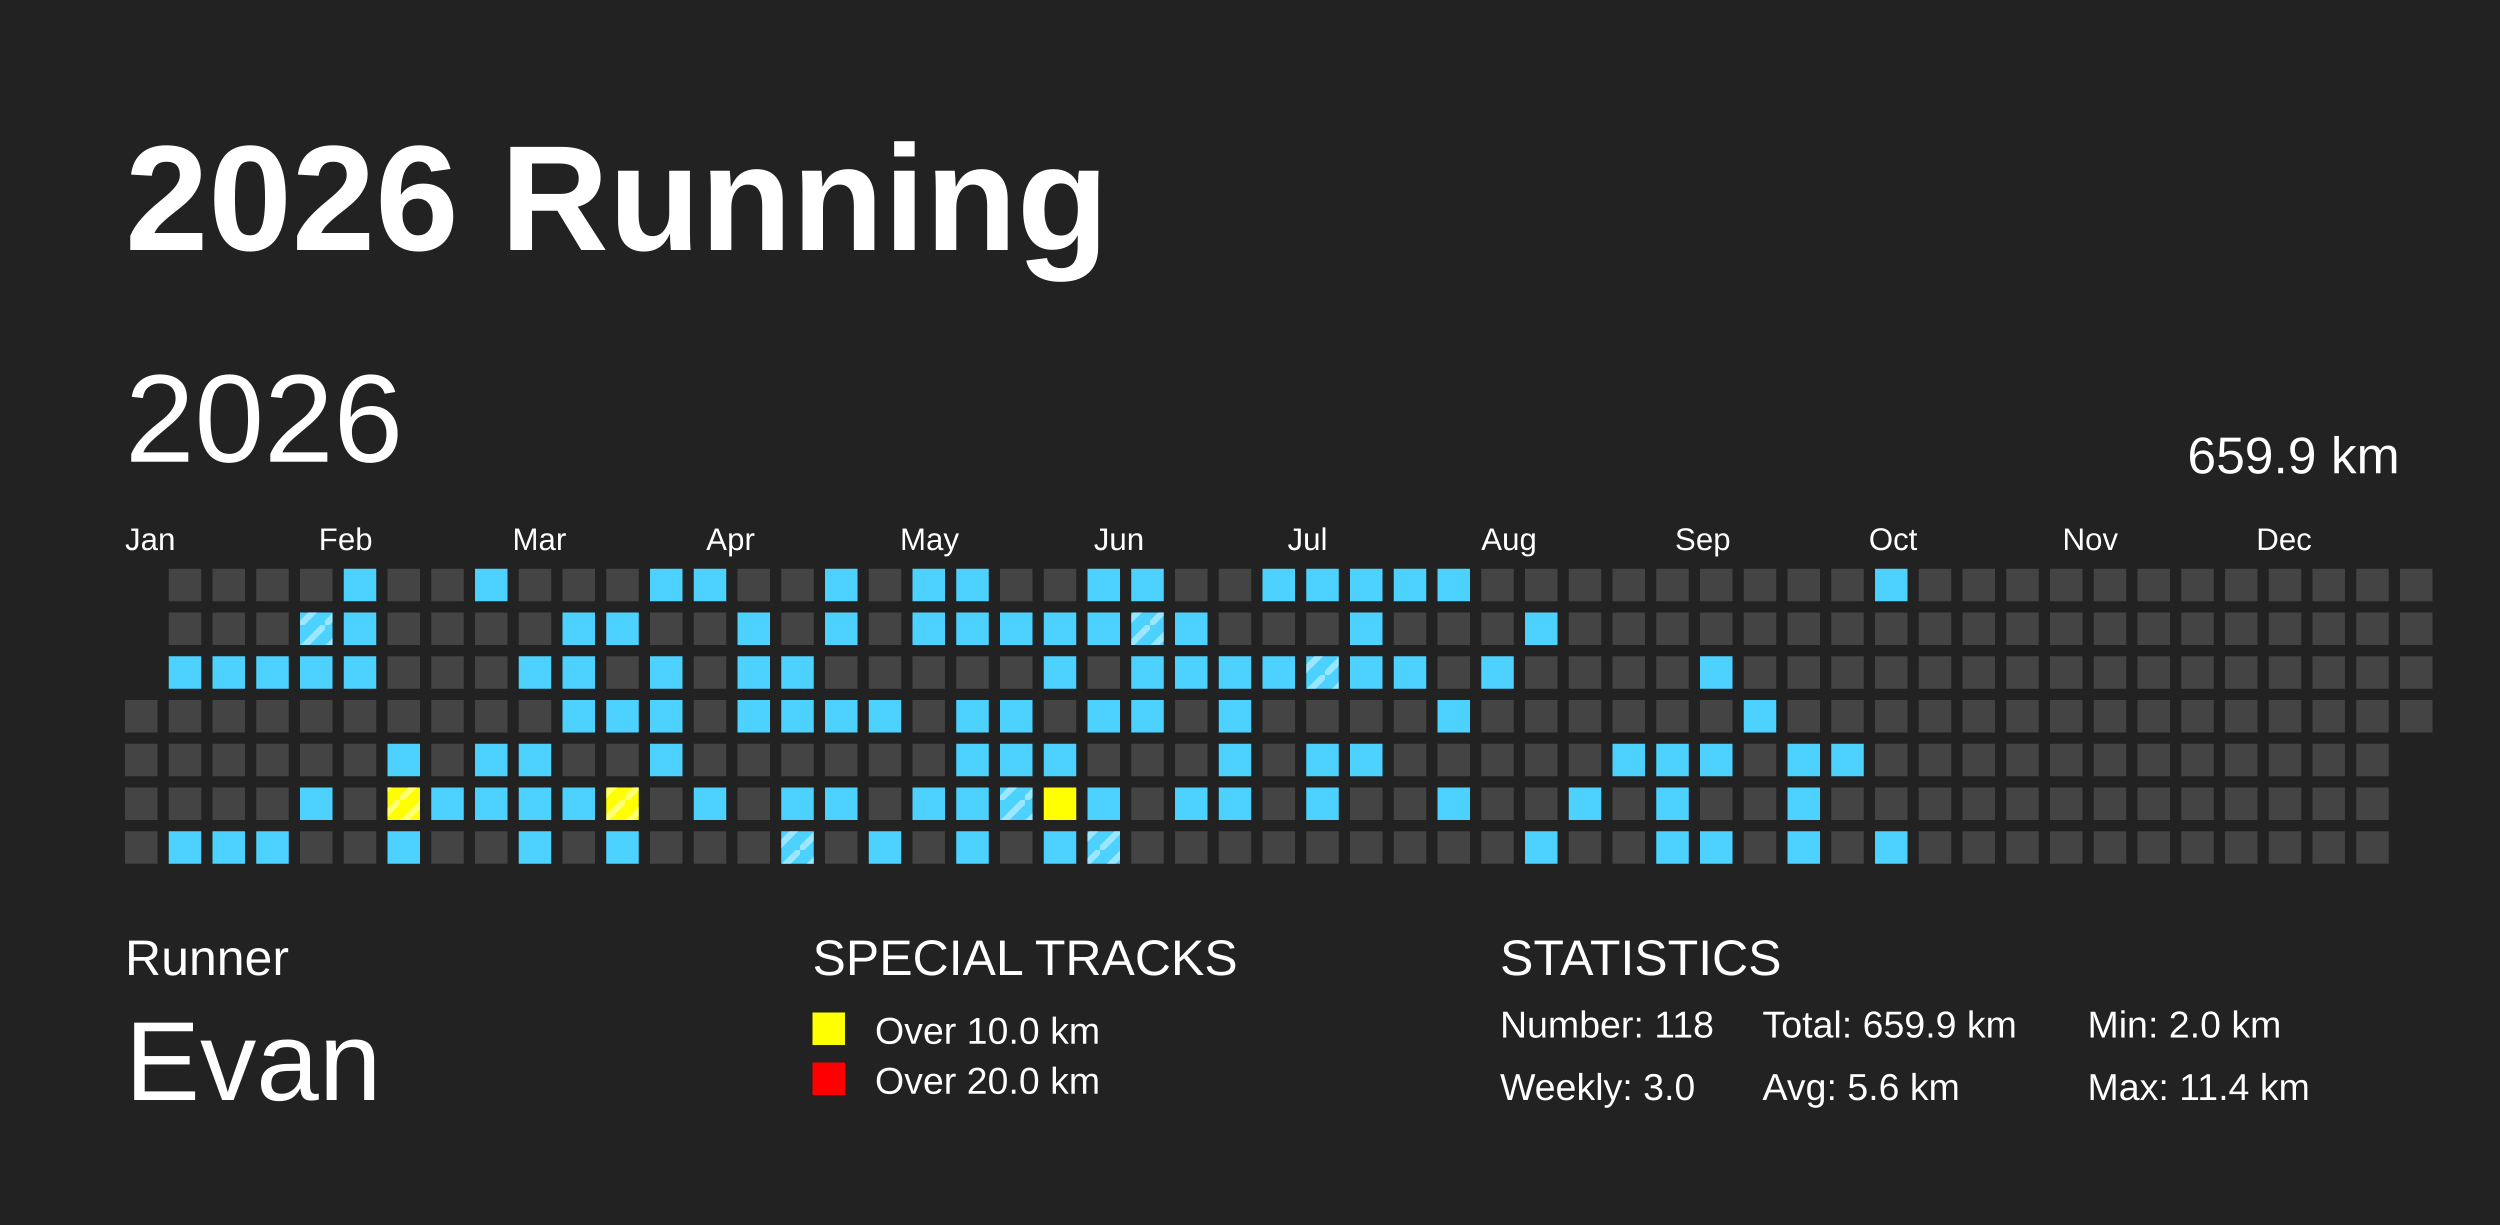
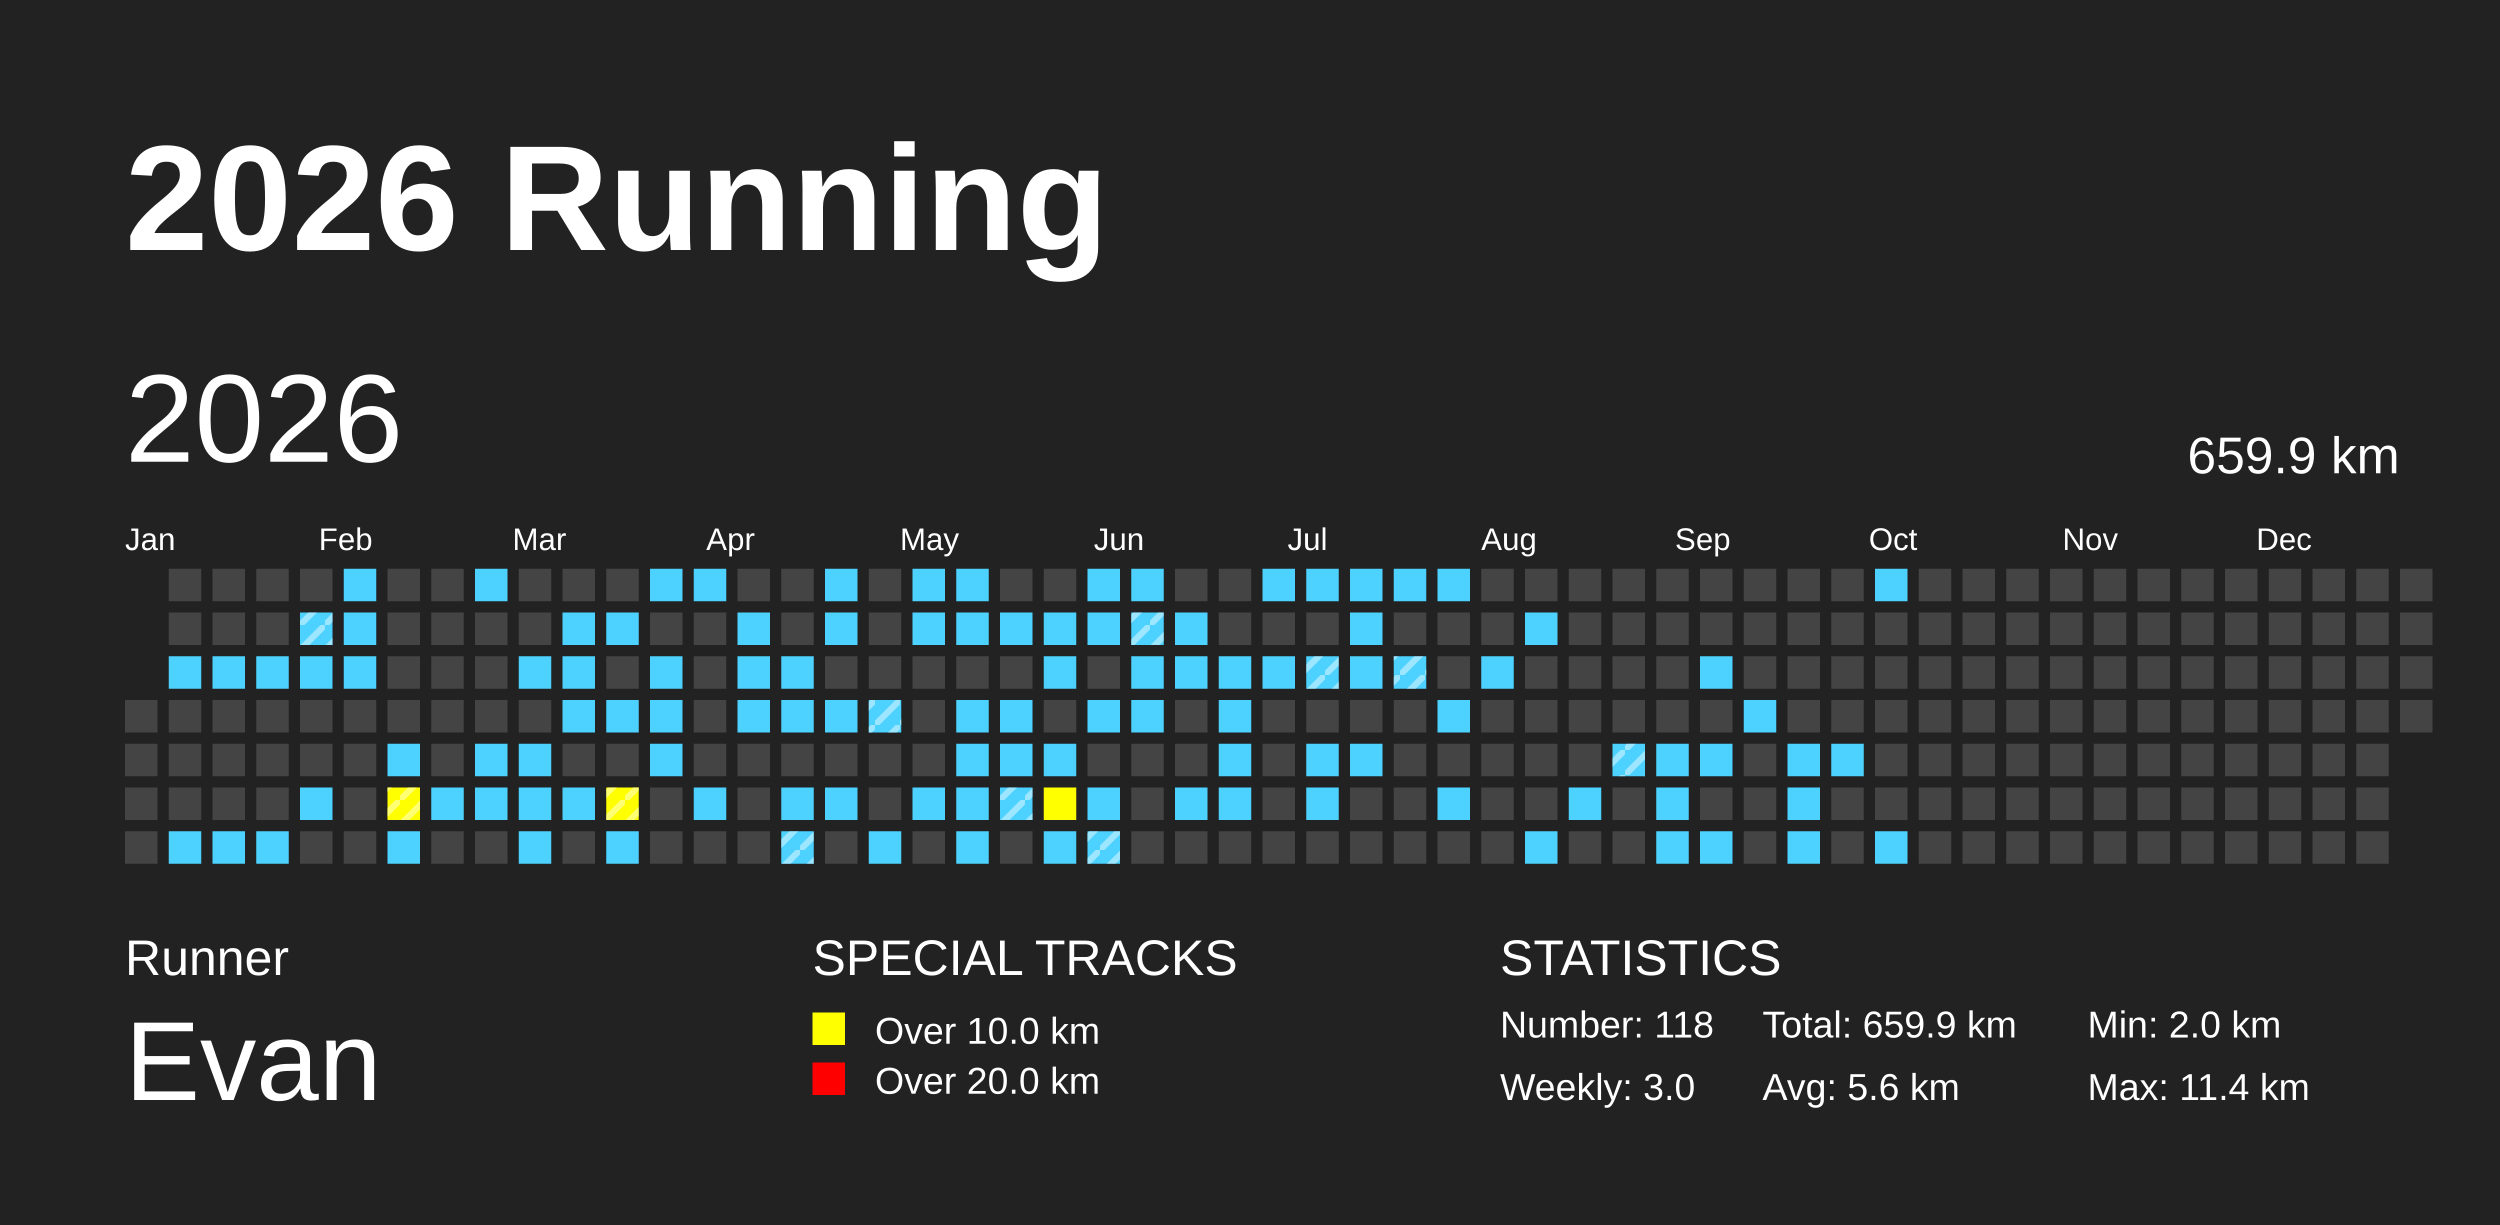
<svg xmlns="http://www.w3.org/2000/svg" baseProfile="full" height="98mm" version="1.1" viewBox="0,0,200,98" width="200mm">
  <defs>
    <pattern height="2" id="indoor-stripe" patternUnits="userSpaceOnUse" width="2">
      <line stroke="white" stroke-opacity="0.45" stroke-width="0.5" x1="0" x2="2" y1="2" y2="0" />
    </pattern>
  </defs>
  <rect fill="#222222" height="98" width="200" x="0" y="0" />
  <text fill="#FFFFFF" style="font-size:12px; font-family:Arial; font-weight:bold;" x="10" y="20">2026 Running</text>
  <text fill="#FFFFFF" style="font-size:4px; font-family:Arial" x="10" y="78">Runner</text>
  <text fill="#FFFFFF" style="font-size:9px; font-family:Arial" x="10" y="88">Evan</text>
  <text fill="#FFFFFF" style="font-size:4px; font-family:Arial" x="65" y="78">SPECIAL TRACKS</text>
  <rect fill="yellow" height="2.6" width="2.6" x="65" y="81" />
  <text fill="#FFFFFF" style="font-size:3px; font-family:Arial" x="70" y="83.5">Over 10.0 km</text>
  <rect fill="red" height="2.6" width="2.6" x="65" y="85" />
  <text fill="#FFFFFF" style="font-size:3px; font-family:Arial" x="70" y="87.5">Over 20.0 km</text>
  <text fill="#FFFFFF" style="font-size:4px; font-family:Arial" x="120" y="78">STATISTICS</text>
  <text fill="#FFFFFF" style="font-size:3px; font-family:Arial" x="120" y="83">Number: 118</text>
  <text fill="#FFFFFF" style="font-size:3px; font-family:Arial" x="120" y="88">Weekly: 3.0</text>
  <text fill="#FFFFFF" style="font-size:3px; font-family:Arial" x="141" y="83">Total: 659.9 km</text>
  <text fill="#FFFFFF" style="font-size:3px; font-family:Arial" x="141" y="88">Avg: 5.6 km</text>
  <text fill="#FFFFFF" style="font-size:3px; font-family:Arial" x="167" y="83">Min: 2.0 km</text>
  <text fill="#FFFFFF" style="font-size:3px; font-family:Arial" x="167" y="88">Max: 11.4 km</text>
  <text dominant-baseline="hanging" fill="#FFFFFF" style="font-size:10.0px; font-family:Arial;" x="10" y="30">2026</text>
  <text dominant-baseline="hanging" fill="#FFFFFF" style="font-size:4.125px; font-family:Arial;" x="175" y="35">659.9 km</text>
  <text fill="#FFFFFF" style="font-size:2.5px; font-family:Arial" x="10.0" y="44">Jan</text>
  <text fill="#FFFFFF" style="font-size:2.5px; font-family:Arial" x="25.5" y="44">Feb</text>
  <text fill="#FFFFFF" style="font-size:2.5px; font-family:Arial" x="41.0" y="44">Mar</text>
  <text fill="#FFFFFF" style="font-size:2.5px; font-family:Arial" x="56.5" y="44">Apr</text>
  <text fill="#FFFFFF" style="font-size:2.5px; font-family:Arial" x="72.0" y="44">May</text>
  <text fill="#FFFFFF" style="font-size:2.5px; font-family:Arial" x="87.5" y="44">Jun</text>
  <text fill="#FFFFFF" style="font-size:2.5px; font-family:Arial" x="103.0" y="44">Jul</text>
  <text fill="#FFFFFF" style="font-size:2.5px; font-family:Arial" x="118.5" y="44">Aug</text>
  <text fill="#FFFFFF" style="font-size:2.5px; font-family:Arial" x="134.0" y="44">Sep</text>
  <text fill="#FFFFFF" style="font-size:2.5px; font-family:Arial" x="149.5" y="44">Oct</text>
  <text fill="#FFFFFF" style="font-size:2.5px; font-family:Arial" x="165.0" y="44">Nov</text>
  <text fill="#FFFFFF" style="font-size:2.5px; font-family:Arial" x="180.5" y="44">Dec</text>
  <rect fill="#444444" height="2.6" width="2.6" x="10.0" y="56.0" />
  <rect fill="#444444" height="2.6" width="2.6" x="10.0" y="59.5" />
  <rect fill="#444444" height="2.6" width="2.6" x="10.0" y="63.0" />
  <rect fill="#444444" height="2.6" width="2.6" x="10.0" y="66.5" />
  <rect fill="#444444" height="2.6" width="2.6" x="13.5" y="45.5" />
  <rect fill="#444444" height="2.6" width="2.6" x="13.5" y="49.0" />
  <rect fill="#4DD2FF" height="2.6" width="2.6" x="13.5" y="52.5" />
  <rect fill="#444444" height="2.6" width="2.6" x="13.5" y="56.0" />
  <rect fill="#444444" height="2.6" width="2.6" x="13.5" y="59.5" />
  <rect fill="#444444" height="2.6" width="2.6" x="13.5" y="63.0" />
  <rect fill="#4DD2FF" height="2.6" width="2.6" x="13.5" y="66.5" />
  <rect fill="#444444" height="2.6" width="2.6" x="17.0" y="45.5" />
  <rect fill="#444444" height="2.6" width="2.6" x="17.0" y="49.0" />
  <rect fill="#4DD2FF" height="2.6" width="2.6" x="17.0" y="52.5" />
  <rect fill="#444444" height="2.6" width="2.6" x="17.0" y="56.0" />
  <rect fill="#444444" height="2.6" width="2.6" x="17.0" y="59.5" />
  <rect fill="#444444" height="2.6" width="2.6" x="17.0" y="63.0" />
  <rect fill="#4DD2FF" height="2.6" width="2.6" x="17.0" y="66.5" />
  <rect fill="#444444" height="2.6" width="2.6" x="20.5" y="45.5" />
  <rect fill="#444444" height="2.6" width="2.6" x="20.5" y="49.0" />
  <rect fill="#4DD2FF" height="2.6" width="2.6" x="20.5" y="52.5" />
  <rect fill="#444444" height="2.6" width="2.6" x="20.5" y="56.0" />
  <rect fill="#444444" height="2.6" width="2.6" x="20.5" y="59.5" />
  <rect fill="#444444" height="2.6" width="2.6" x="20.5" y="63.0" />
  <rect fill="#4DD2FF" height="2.6" width="2.6" x="20.5" y="66.5" />
  <rect fill="#444444" height="2.6" width="2.6" x="24.0" y="45.5" />
  <rect fill="#4DD2FF" height="2.6" width="2.6" x="24.0" y="49.0" />
  <rect fill="url(#indoor-stripe)" height="2.6" style="pointer-events: none;" width="2.6" x="24.0" y="49.0" />
  <rect fill="#4DD2FF" height="2.6" width="2.6" x="24.0" y="52.5" />
  <rect fill="#444444" height="2.6" width="2.6" x="24.0" y="56.0" />
  <rect fill="#444444" height="2.6" width="2.6" x="24.0" y="59.5" />
  <rect fill="#4DD2FF" height="2.6" width="2.6" x="24.0" y="63.0" />
  <rect fill="#444444" height="2.6" width="2.6" x="24.0" y="66.5" />
  <rect fill="#4DD2FF" height="2.6" width="2.6" x="27.5" y="45.5" />
  <rect fill="#4DD2FF" height="2.6" width="2.6" x="27.5" y="49.0" />
  <rect fill="#4DD2FF" height="2.6" width="2.6" x="27.5" y="52.5" />
  <rect fill="#444444" height="2.6" width="2.6" x="27.5" y="56.0" />
  <rect fill="#444444" height="2.6" width="2.6" x="27.5" y="59.5" />
  <rect fill="#444444" height="2.6" width="2.6" x="27.5" y="63.0" />
  <rect fill="#444444" height="2.6" width="2.6" x="27.5" y="66.5" />
  <rect fill="#444444" height="2.6" width="2.6" x="31.0" y="45.5" />
  <rect fill="#444444" height="2.6" width="2.6" x="31.0" y="49.0" />
  <rect fill="#444444" height="2.6" width="2.6" x="31.0" y="52.5" />
  <rect fill="#444444" height="2.6" width="2.6" x="31.0" y="56.0" />
  <rect fill="#4DD2FF" height="2.6" width="2.6" x="31.0" y="59.5" />
  <rect fill="yellow" height="2.6" width="2.6" x="31.0" y="63.0" />
  <rect fill="url(#indoor-stripe)" height="2.6" style="pointer-events: none;" width="2.6" x="31.0" y="63.0" />
  <rect fill="#4DD2FF" height="2.6" width="2.6" x="31.0" y="66.5" />
  <rect fill="#444444" height="2.6" width="2.6" x="34.5" y="45.5" />
  <rect fill="#444444" height="2.6" width="2.6" x="34.5" y="49.0" />
  <rect fill="#444444" height="2.6" width="2.6" x="34.5" y="52.5" />
  <rect fill="#444444" height="2.6" width="2.6" x="34.5" y="56.0" />
  <rect fill="#444444" height="2.6" width="2.6" x="34.5" y="59.5" />
  <rect fill="#4DD2FF" height="2.6" width="2.6" x="34.5" y="63.0" />
  <rect fill="#444444" height="2.6" width="2.6" x="34.5" y="66.5" />
  <rect fill="#4DD2FF" height="2.6" width="2.6" x="38.0" y="45.5" />
  <rect fill="#444444" height="2.6" width="2.6" x="38.0" y="49.0" />
  <rect fill="#444444" height="2.6" width="2.6" x="38.0" y="52.5" />
  <rect fill="#444444" height="2.6" width="2.6" x="38.0" y="56.0" />
  <rect fill="#4DD2FF" height="2.6" width="2.6" x="38.0" y="59.5" />
  <rect fill="#4DD2FF" height="2.6" width="2.6" x="38.0" y="63.0" />
  <rect fill="#444444" height="2.6" width="2.6" x="38.0" y="66.5" />
  <rect fill="#444444" height="2.6" width="2.6" x="41.5" y="45.5" />
  <rect fill="#444444" height="2.6" width="2.6" x="41.5" y="49.0" />
  <rect fill="#4DD2FF" height="2.6" width="2.6" x="41.5" y="52.5" />
  <rect fill="#444444" height="2.6" width="2.6" x="41.5" y="56.0" />
  <rect fill="#4DD2FF" height="2.6" width="2.6" x="41.5" y="59.5" />
  <rect fill="#4DD2FF" height="2.6" width="2.6" x="41.5" y="63.0" />
  <rect fill="#4DD2FF" height="2.6" width="2.6" x="41.5" y="66.5" />
  <rect fill="#444444" height="2.6" width="2.6" x="45.0" y="45.5" />
  <rect fill="#4DD2FF" height="2.6" width="2.6" x="45.0" y="49.0" />
  <rect fill="#4DD2FF" height="2.6" width="2.6" x="45.0" y="52.5" />
  <rect fill="#4DD2FF" height="2.6" width="2.6" x="45.0" y="56.0" />
  <rect fill="#444444" height="2.6" width="2.6" x="45.0" y="59.5" />
  <rect fill="#4DD2FF" height="2.6" width="2.6" x="45.0" y="63.0" />
  <rect fill="#444444" height="2.6" width="2.6" x="45.0" y="66.5" />
  <rect fill="#444444" height="2.6" width="2.6" x="48.5" y="45.5" />
  <rect fill="#4DD2FF" height="2.6" width="2.6" x="48.5" y="49.0" />
  <rect fill="#444444" height="2.6" width="2.6" x="48.5" y="52.5" />
  <rect fill="#4DD2FF" height="2.6" width="2.6" x="48.5" y="56.0" />
  <rect fill="#444444" height="2.6" width="2.6" x="48.5" y="59.5" />
  <rect fill="yellow" height="2.6" width="2.6" x="48.5" y="63.0" />
  <rect fill="url(#indoor-stripe)" height="2.6" style="pointer-events: none;" width="2.6" x="48.5" y="63.0" />
  <rect fill="#4DD2FF" height="2.6" width="2.6" x="48.5" y="66.5" />
  <rect fill="#4DD2FF" height="2.6" width="2.6" x="52.0" y="45.5" />
  <rect fill="#444444" height="2.6" width="2.6" x="52.0" y="49.0" />
  <rect fill="#4DD2FF" height="2.6" width="2.6" x="52.0" y="52.5" />
  <rect fill="#4DD2FF" height="2.6" width="2.6" x="52.0" y="56.0" />
  <rect fill="#4DD2FF" height="2.6" width="2.6" x="52.0" y="59.5" />
  <rect fill="#444444" height="2.6" width="2.6" x="52.0" y="63.0" />
  <rect fill="#444444" height="2.6" width="2.6" x="52.0" y="66.5" />
  <rect fill="#4DD2FF" height="2.6" width="2.6" x="55.5" y="45.5" />
  <rect fill="#444444" height="2.6" width="2.6" x="55.5" y="49.0" />
  <rect fill="#444444" height="2.6" width="2.6" x="55.5" y="52.5" />
  <rect fill="#444444" height="2.6" width="2.6" x="55.5" y="56.0" />
  <rect fill="#444444" height="2.6" width="2.6" x="55.5" y="59.5" />
  <rect fill="#4DD2FF" height="2.6" width="2.6" x="55.5" y="63.0" />
  <rect fill="#444444" height="2.6" width="2.6" x="55.5" y="66.5" />
  <rect fill="#444444" height="2.6" width="2.6" x="59.0" y="45.5" />
  <rect fill="#4DD2FF" height="2.6" width="2.6" x="59.0" y="49.0" />
  <rect fill="#4DD2FF" height="2.6" width="2.6" x="59.0" y="52.5" />
  <rect fill="#4DD2FF" height="2.6" width="2.6" x="59.0" y="56.0" />
  <rect fill="#444444" height="2.6" width="2.6" x="59.0" y="59.5" />
  <rect fill="#444444" height="2.6" width="2.6" x="59.0" y="63.0" />
  <rect fill="#444444" height="2.6" width="2.6" x="59.0" y="66.5" />
  <rect fill="#444444" height="2.6" width="2.6" x="62.5" y="45.5" />
  <rect fill="#444444" height="2.6" width="2.6" x="62.5" y="49.0" />
  <rect fill="#4DD2FF" height="2.6" width="2.6" x="62.5" y="52.5" />
  <rect fill="#4DD2FF" height="2.6" width="2.6" x="62.5" y="56.0" />
  <rect fill="#444444" height="2.6" width="2.6" x="62.5" y="59.5" />
  <rect fill="#4DD2FF" height="2.6" width="2.6" x="62.5" y="63.0" />
  <rect fill="#4DD2FF" height="2.6" width="2.6" x="62.5" y="66.5" />
  <rect fill="url(#indoor-stripe)" height="2.6" style="pointer-events: none;" width="2.6" x="62.5" y="66.5" />
  <rect fill="#4DD2FF" height="2.6" width="2.6" x="66.0" y="45.5" />
  <rect fill="#4DD2FF" height="2.6" width="2.6" x="66.0" y="49.0" />
  <rect fill="#444444" height="2.6" width="2.6" x="66.0" y="52.5" />
  <rect fill="#4DD2FF" height="2.6" width="2.6" x="66.0" y="56.0" />
  <rect fill="#444444" height="2.6" width="2.6" x="66.0" y="59.5" />
  <rect fill="#4DD2FF" height="2.6" width="2.6" x="66.0" y="63.0" />
  <rect fill="#444444" height="2.6" width="2.6" x="66.0" y="66.5" />
  <rect fill="#444444" height="2.6" width="2.6" x="69.5" y="45.5" />
  <rect fill="#444444" height="2.6" width="2.6" x="69.5" y="49.0" />
  <rect fill="#444444" height="2.6" width="2.6" x="69.5" y="52.5" />
  <rect fill="#4DD2FF" height="2.6" width="2.6" x="69.5" y="56.0" />
+   <rect fill="url(#indoor-stripe)" height="2.6" style="pointer-events: none;" width="2.6" x="69.5" y="56.0" />
  <rect fill="#444444" height="2.6" width="2.6" x="69.5" y="59.5" />
  <rect fill="#444444" height="2.6" width="2.6" x="69.5" y="63.0" />
  <rect fill="#4DD2FF" height="2.6" width="2.6" x="69.5" y="66.5" />
  <rect fill="#4DD2FF" height="2.6" width="2.6" x="73.0" y="45.5" />
  <rect fill="#4DD2FF" height="2.6" width="2.6" x="73.0" y="49.0" />
  <rect fill="#444444" height="2.6" width="2.6" x="73.0" y="52.5" />
  <rect fill="#444444" height="2.6" width="2.6" x="73.0" y="56.0" />
  <rect fill="#444444" height="2.6" width="2.6" x="73.0" y="59.5" />
  <rect fill="#4DD2FF" height="2.6" width="2.6" x="73.0" y="63.0" />
  <rect fill="#444444" height="2.6" width="2.6" x="73.0" y="66.5" />
  <rect fill="#4DD2FF" height="2.6" width="2.6" x="76.5" y="45.5" />
  <rect fill="#4DD2FF" height="2.6" width="2.6" x="76.5" y="49.0" />
  <rect fill="#444444" height="2.6" width="2.6" x="76.5" y="52.5" />
  <rect fill="#4DD2FF" height="2.6" width="2.6" x="76.5" y="56.0" />
  <rect fill="#4DD2FF" height="2.6" width="2.6" x="76.5" y="59.5" />
  <rect fill="#4DD2FF" height="2.6" width="2.6" x="76.5" y="63.0" />
  <rect fill="#4DD2FF" height="2.6" width="2.6" x="76.5" y="66.5" />
  <rect fill="#444444" height="2.6" width="2.6" x="80.0" y="45.5" />
  <rect fill="#4DD2FF" height="2.6" width="2.6" x="80.0" y="49.0" />
  <rect fill="#444444" height="2.6" width="2.6" x="80.0" y="52.5" />
  <rect fill="#4DD2FF" height="2.6" width="2.6" x="80.0" y="56.0" />
  <rect fill="#4DD2FF" height="2.6" width="2.6" x="80.0" y="59.5" />
  <rect fill="#4DD2FF" height="2.6" width="2.6" x="80.0" y="63.0" />
  <rect fill="url(#indoor-stripe)" height="2.6" style="pointer-events: none;" width="2.6" x="80.0" y="63.0" />
  <rect fill="#444444" height="2.6" width="2.6" x="80.0" y="66.5" />
  <rect fill="#444444" height="2.6" width="2.6" x="83.5" y="45.5" />
  <rect fill="#4DD2FF" height="2.6" width="2.6" x="83.5" y="49.0" />
  <rect fill="#4DD2FF" height="2.6" width="2.6" x="83.5" y="52.5" />
  <rect fill="#444444" height="2.6" width="2.6" x="83.5" y="56.0" />
  <rect fill="#4DD2FF" height="2.6" width="2.6" x="83.5" y="59.5" />
  <rect fill="yellow" height="2.6" width="2.6" x="83.5" y="63.0" />
  <rect fill="#4DD2FF" height="2.6" width="2.6" x="83.5" y="66.5" />
  <rect fill="#4DD2FF" height="2.6" width="2.6" x="87.0" y="45.5" />
  <rect fill="#4DD2FF" height="2.6" width="2.6" x="87.0" y="49.0" />
  <rect fill="#444444" height="2.6" width="2.6" x="87.0" y="52.5" />
  <rect fill="#4DD2FF" height="2.6" width="2.6" x="87.0" y="56.0" />
  <rect fill="#444444" height="2.6" width="2.6" x="87.0" y="59.5" />
  <rect fill="#4DD2FF" height="2.6" width="2.6" x="87.0" y="63.0" />
  <rect fill="#4DD2FF" height="2.6" width="2.6" x="87.0" y="66.5" />
  <rect fill="url(#indoor-stripe)" height="2.6" style="pointer-events: none;" width="2.6" x="87.0" y="66.5" />
  <rect fill="#4DD2FF" height="2.6" width="2.6" x="90.5" y="45.5" />
  <rect fill="#4DD2FF" height="2.6" width="2.6" x="90.5" y="49.0" />
  <rect fill="url(#indoor-stripe)" height="2.6" style="pointer-events: none;" width="2.6" x="90.5" y="49.0" />
  <rect fill="#4DD2FF" height="2.6" width="2.6" x="90.5" y="52.5" />
  <rect fill="#4DD2FF" height="2.6" width="2.6" x="90.5" y="56.0" />
  <rect fill="#444444" height="2.6" width="2.6" x="90.5" y="59.5" />
  <rect fill="#444444" height="2.6" width="2.6" x="90.5" y="63.0" />
  <rect fill="#444444" height="2.6" width="2.6" x="90.5" y="66.5" />
  <rect fill="#444444" height="2.6" width="2.6" x="94.0" y="45.5" />
  <rect fill="#4DD2FF" height="2.6" width="2.6" x="94.0" y="49.0" />
  <rect fill="#4DD2FF" height="2.6" width="2.6" x="94.0" y="52.5" />
  <rect fill="#444444" height="2.6" width="2.6" x="94.0" y="56.0" />
  <rect fill="#444444" height="2.6" width="2.6" x="94.0" y="59.5" />
  <rect fill="#4DD2FF" height="2.6" width="2.6" x="94.0" y="63.0" />
  <rect fill="#444444" height="2.6" width="2.6" x="94.0" y="66.5" />
  <rect fill="#444444" height="2.6" width="2.6" x="97.5" y="45.5" />
  <rect fill="#444444" height="2.6" width="2.6" x="97.5" y="49.0" />
  <rect fill="#4DD2FF" height="2.6" width="2.6" x="97.5" y="52.5" />
  <rect fill="#4DD2FF" height="2.6" width="2.6" x="97.5" y="56.0" />
  <rect fill="#4DD2FF" height="2.6" width="2.6" x="97.5" y="59.5" />
  <rect fill="#4DD2FF" height="2.6" width="2.6" x="97.5" y="63.0" />
  <rect fill="#444444" height="2.6" width="2.6" x="97.5" y="66.5" />
  <rect fill="#4DD2FF" height="2.6" width="2.6" x="101.0" y="45.5" />
  <rect fill="#444444" height="2.6" width="2.6" x="101.0" y="49.0" />
  <rect fill="#4DD2FF" height="2.6" width="2.6" x="101.0" y="52.5" />
  <rect fill="#444444" height="2.6" width="2.6" x="101.0" y="56.0" />
  <rect fill="#444444" height="2.6" width="2.6" x="101.0" y="59.5" />
  <rect fill="#444444" height="2.6" width="2.6" x="101.0" y="63.0" />
  <rect fill="#444444" height="2.6" width="2.6" x="101.0" y="66.5" />
  <rect fill="#4DD2FF" height="2.6" width="2.6" x="104.5" y="45.5" />
  <rect fill="#444444" height="2.6" width="2.6" x="104.5" y="49.0" />
  <rect fill="#4DD2FF" height="2.6" width="2.6" x="104.5" y="52.5" />
  <rect fill="url(#indoor-stripe)" height="2.6" style="pointer-events: none;" width="2.6" x="104.5" y="52.5" />
  <rect fill="#444444" height="2.6" width="2.6" x="104.5" y="56.0" />
  <rect fill="#4DD2FF" height="2.6" width="2.6" x="104.5" y="59.5" />
  <rect fill="#4DD2FF" height="2.6" width="2.6" x="104.5" y="63.0" />
  <rect fill="#444444" height="2.6" width="2.6" x="104.5" y="66.5" />
  <rect fill="#4DD2FF" height="2.6" width="2.6" x="108.0" y="45.5" />
  <rect fill="#4DD2FF" height="2.6" width="2.6" x="108.0" y="49.0" />
  <rect fill="#4DD2FF" height="2.6" width="2.6" x="108.0" y="52.5" />
  <rect fill="#444444" height="2.6" width="2.6" x="108.0" y="56.0" />
  <rect fill="#4DD2FF" height="2.6" width="2.6" x="108.0" y="59.5" />
  <rect fill="#444444" height="2.6" width="2.6" x="108.0" y="63.0" />
  <rect fill="#444444" height="2.6" width="2.6" x="108.0" y="66.5" />
  <rect fill="#4DD2FF" height="2.6" width="2.6" x="111.5" y="45.5" />
  <rect fill="#444444" height="2.6" width="2.6" x="111.5" y="49.0" />
  <rect fill="#4DD2FF" height="2.6" width="2.6" x="111.5" y="52.5" />
+   <rect fill="url(#indoor-stripe)" height="2.6" style="pointer-events: none;" width="2.6" x="111.5" y="52.5" />
  <rect fill="#444444" height="2.6" width="2.6" x="111.5" y="56.0" />
  <rect fill="#444444" height="2.6" width="2.6" x="111.5" y="59.5" />
  <rect fill="#444444" height="2.6" width="2.6" x="111.5" y="63.0" />
  <rect fill="#444444" height="2.6" width="2.6" x="111.5" y="66.5" />
  <rect fill="#4DD2FF" height="2.6" width="2.6" x="115.0" y="45.5" />
  <rect fill="#444444" height="2.6" width="2.6" x="115.0" y="49.0" />
  <rect fill="#444444" height="2.6" width="2.6" x="115.0" y="52.5" />
  <rect fill="#4DD2FF" height="2.6" width="2.6" x="115.0" y="56.0" />
  <rect fill="#444444" height="2.6" width="2.6" x="115.0" y="59.5" />
  <rect fill="#4DD2FF" height="2.6" width="2.6" x="115.0" y="63.0" />
  <rect fill="#444444" height="2.6" width="2.6" x="115.0" y="66.5" />
  <rect fill="#444444" height="2.6" width="2.6" x="118.5" y="45.5" />
  <rect fill="#444444" height="2.6" width="2.6" x="118.5" y="49.0" />
  <rect fill="#4DD2FF" height="2.6" width="2.6" x="118.5" y="52.5" />
  <rect fill="#444444" height="2.6" width="2.6" x="118.5" y="56.0" />
  <rect fill="#444444" height="2.6" width="2.6" x="118.5" y="59.5" />
  <rect fill="#444444" height="2.6" width="2.6" x="118.5" y="63.0" />
  <rect fill="#444444" height="2.6" width="2.6" x="118.5" y="66.5" />
  <rect fill="#444444" height="2.6" width="2.6" x="122.0" y="45.5" />
  <rect fill="#4DD2FF" height="2.6" width="2.6" x="122.0" y="49.0" />
  <rect fill="#444444" height="2.6" width="2.6" x="122.0" y="52.5" />
  <rect fill="#444444" height="2.6" width="2.6" x="122.0" y="56.0" />
  <rect fill="#444444" height="2.6" width="2.6" x="122.0" y="59.5" />
  <rect fill="#444444" height="2.6" width="2.6" x="122.0" y="63.0" />
  <rect fill="#4DD2FF" height="2.6" width="2.6" x="122.0" y="66.5" />
  <rect fill="#444444" height="2.6" width="2.6" x="125.5" y="45.5" />
  <rect fill="#444444" height="2.6" width="2.6" x="125.5" y="49.0" />
  <rect fill="#444444" height="2.6" width="2.6" x="125.5" y="52.5" />
  <rect fill="#444444" height="2.6" width="2.6" x="125.5" y="56.0" />
  <rect fill="#444444" height="2.6" width="2.6" x="125.5" y="59.5" />
  <rect fill="#4DD2FF" height="2.6" width="2.6" x="125.5" y="63.0" />
  <rect fill="#444444" height="2.6" width="2.6" x="125.5" y="66.5" />
  <rect fill="#444444" height="2.6" width="2.6" x="129.0" y="45.5" />
  <rect fill="#444444" height="2.6" width="2.6" x="129.0" y="49.0" />
  <rect fill="#444444" height="2.6" width="2.6" x="129.0" y="52.5" />
  <rect fill="#444444" height="2.6" width="2.6" x="129.0" y="56.0" />
  <rect fill="#4DD2FF" height="2.6" width="2.6" x="129.0" y="59.5" />
+   <rect fill="url(#indoor-stripe)" height="2.6" style="pointer-events: none;" width="2.6" x="129.0" y="59.5" />
  <rect fill="#444444" height="2.6" width="2.6" x="129.0" y="63.0" />
  <rect fill="#444444" height="2.6" width="2.6" x="129.0" y="66.5" />
  <rect fill="#444444" height="2.6" width="2.6" x="132.5" y="45.5" />
  <rect fill="#444444" height="2.6" width="2.6" x="132.5" y="49.0" />
  <rect fill="#444444" height="2.6" width="2.6" x="132.5" y="52.5" />
  <rect fill="#444444" height="2.6" width="2.6" x="132.5" y="56.0" />
  <rect fill="#4DD2FF" height="2.6" width="2.6" x="132.5" y="59.5" />
  <rect fill="#4DD2FF" height="2.6" width="2.6" x="132.5" y="63.0" />
  <rect fill="#4DD2FF" height="2.6" width="2.6" x="132.5" y="66.5" />
  <rect fill="#444444" height="2.6" width="2.6" x="136.0" y="45.5" />
  <rect fill="#444444" height="2.6" width="2.6" x="136.0" y="49.0" />
  <rect fill="#4DD2FF" height="2.6" width="2.6" x="136.0" y="52.5" />
  <rect fill="#444444" height="2.6" width="2.6" x="136.0" y="56.0" />
  <rect fill="#4DD2FF" height="2.6" width="2.6" x="136.0" y="59.5" />
  <rect fill="#444444" height="2.6" width="2.6" x="136.0" y="63.0" />
  <rect fill="#4DD2FF" height="2.6" width="2.6" x="136.0" y="66.5" />
  <rect fill="#444444" height="2.6" width="2.6" x="139.5" y="45.5" />
  <rect fill="#444444" height="2.6" width="2.6" x="139.5" y="49.0" />
  <rect fill="#444444" height="2.6" width="2.6" x="139.5" y="52.5" />
  <rect fill="#4DD2FF" height="2.6" width="2.6" x="139.5" y="56.0" />
  <rect fill="#444444" height="2.6" width="2.6" x="139.5" y="59.5" />
  <rect fill="#444444" height="2.6" width="2.6" x="139.5" y="63.0" />
  <rect fill="#444444" height="2.6" width="2.6" x="139.5" y="66.5" />
  <rect fill="#444444" height="2.6" width="2.6" x="143.0" y="45.5" />
  <rect fill="#444444" height="2.6" width="2.6" x="143.0" y="49.0" />
  <rect fill="#444444" height="2.6" width="2.6" x="143.0" y="52.5" />
  <rect fill="#444444" height="2.6" width="2.6" x="143.0" y="56.0" />
  <rect fill="#4DD2FF" height="2.6" width="2.6" x="143.0" y="59.5" />
  <rect fill="#4DD2FF" height="2.6" width="2.6" x="143.0" y="63.0" />
  <rect fill="#4DD2FF" height="2.6" width="2.6" x="143.0" y="66.5" />
  <rect fill="#444444" height="2.6" width="2.6" x="146.5" y="45.5" />
  <rect fill="#444444" height="2.6" width="2.6" x="146.5" y="49.0" />
  <rect fill="#444444" height="2.6" width="2.6" x="146.5" y="52.5" />
  <rect fill="#444444" height="2.6" width="2.6" x="146.5" y="56.0" />
  <rect fill="#4DD2FF" height="2.6" width="2.6" x="146.5" y="59.5" />
  <rect fill="#444444" height="2.6" width="2.6" x="146.5" y="63.0" />
  <rect fill="#444444" height="2.6" width="2.6" x="146.5" y="66.5" />
  <rect fill="#4DD2FF" height="2.6" width="2.6" x="150.0" y="45.5" />
  <rect fill="#444444" height="2.6" width="2.6" x="150.0" y="49.0" />
  <rect fill="#444444" height="2.6" width="2.6" x="150.0" y="52.5" />
  <rect fill="#444444" height="2.6" width="2.6" x="150.0" y="56.0" />
  <rect fill="#444444" height="2.6" width="2.6" x="150.0" y="59.5" />
  <rect fill="#444444" height="2.6" width="2.6" x="150.0" y="63.0" />
  <rect fill="#4DD2FF" height="2.6" width="2.6" x="150.0" y="66.5" />
  <rect fill="#444444" height="2.6" width="2.6" x="153.5" y="45.5" />
  <rect fill="#444444" height="2.6" width="2.6" x="153.5" y="49.0" />
  <rect fill="#444444" height="2.6" width="2.6" x="153.5" y="52.5" />
  <rect fill="#444444" height="2.6" width="2.6" x="153.5" y="56.0" />
  <rect fill="#444444" height="2.6" width="2.6" x="153.5" y="59.5" />
  <rect fill="#444444" height="2.6" width="2.6" x="153.5" y="63.0" />
  <rect fill="#444444" height="2.6" width="2.6" x="153.5" y="66.5" />
  <rect fill="#444444" height="2.6" width="2.6" x="157.0" y="45.5" />
  <rect fill="#444444" height="2.6" width="2.6" x="157.0" y="49.0" />
  <rect fill="#444444" height="2.6" width="2.6" x="157.0" y="52.5" />
  <rect fill="#444444" height="2.6" width="2.6" x="157.0" y="56.0" />
  <rect fill="#444444" height="2.6" width="2.6" x="157.0" y="59.5" />
  <rect fill="#444444" height="2.6" width="2.6" x="157.0" y="63.0" />
  <rect fill="#444444" height="2.6" width="2.6" x="157.0" y="66.5" />
  <rect fill="#444444" height="2.6" width="2.6" x="160.5" y="45.5" />
  <rect fill="#444444" height="2.6" width="2.6" x="160.5" y="49.0" />
  <rect fill="#444444" height="2.6" width="2.6" x="160.5" y="52.5" />
  <rect fill="#444444" height="2.6" width="2.6" x="160.5" y="56.0" />
  <rect fill="#444444" height="2.6" width="2.6" x="160.5" y="59.5" />
  <rect fill="#444444" height="2.6" width="2.6" x="160.5" y="63.0" />
  <rect fill="#444444" height="2.6" width="2.6" x="160.5" y="66.5" />
  <rect fill="#444444" height="2.6" width="2.6" x="164.0" y="45.5" />
  <rect fill="#444444" height="2.6" width="2.6" x="164.0" y="49.0" />
  <rect fill="#444444" height="2.6" width="2.6" x="164.0" y="52.5" />
  <rect fill="#444444" height="2.6" width="2.6" x="164.0" y="56.0" />
  <rect fill="#444444" height="2.6" width="2.6" x="164.0" y="59.5" />
  <rect fill="#444444" height="2.6" width="2.6" x="164.0" y="63.0" />
  <rect fill="#444444" height="2.6" width="2.6" x="164.0" y="66.5" />
  <rect fill="#444444" height="2.6" width="2.6" x="167.5" y="45.5" />
  <rect fill="#444444" height="2.6" width="2.6" x="167.5" y="49.0" />
  <rect fill="#444444" height="2.6" width="2.6" x="167.5" y="52.5" />
  <rect fill="#444444" height="2.6" width="2.6" x="167.5" y="56.0" />
  <rect fill="#444444" height="2.6" width="2.6" x="167.5" y="59.5" />
  <rect fill="#444444" height="2.6" width="2.6" x="167.5" y="63.0" />
  <rect fill="#444444" height="2.6" width="2.6" x="167.5" y="66.5" />
  <rect fill="#444444" height="2.6" width="2.6" x="171.0" y="45.5" />
  <rect fill="#444444" height="2.6" width="2.6" x="171.0" y="49.0" />
  <rect fill="#444444" height="2.6" width="2.6" x="171.0" y="52.5" />
  <rect fill="#444444" height="2.6" width="2.6" x="171.0" y="56.0" />
  <rect fill="#444444" height="2.6" width="2.6" x="171.0" y="59.5" />
  <rect fill="#444444" height="2.6" width="2.6" x="171.0" y="63.0" />
  <rect fill="#444444" height="2.6" width="2.6" x="171.0" y="66.5" />
  <rect fill="#444444" height="2.6" width="2.6" x="174.5" y="45.5" />
  <rect fill="#444444" height="2.6" width="2.6" x="174.5" y="49.0" />
  <rect fill="#444444" height="2.6" width="2.6" x="174.5" y="52.5" />
  <rect fill="#444444" height="2.6" width="2.6" x="174.5" y="56.0" />
  <rect fill="#444444" height="2.6" width="2.6" x="174.5" y="59.5" />
  <rect fill="#444444" height="2.6" width="2.6" x="174.5" y="63.0" />
  <rect fill="#444444" height="2.6" width="2.6" x="174.5" y="66.5" />
  <rect fill="#444444" height="2.6" width="2.6" x="178.0" y="45.5" />
  <rect fill="#444444" height="2.6" width="2.6" x="178.0" y="49.0" />
  <rect fill="#444444" height="2.6" width="2.6" x="178.0" y="52.5" />
  <rect fill="#444444" height="2.6" width="2.6" x="178.0" y="56.0" />
  <rect fill="#444444" height="2.6" width="2.6" x="178.0" y="59.5" />
  <rect fill="#444444" height="2.6" width="2.6" x="178.0" y="63.0" />
  <rect fill="#444444" height="2.6" width="2.6" x="178.0" y="66.5" />
  <rect fill="#444444" height="2.6" width="2.6" x="181.5" y="45.5" />
  <rect fill="#444444" height="2.6" width="2.6" x="181.5" y="49.0" />
  <rect fill="#444444" height="2.6" width="2.6" x="181.5" y="52.5" />
  <rect fill="#444444" height="2.6" width="2.6" x="181.5" y="56.0" />
  <rect fill="#444444" height="2.6" width="2.6" x="181.5" y="59.5" />
  <rect fill="#444444" height="2.6" width="2.6" x="181.5" y="63.0" />
  <rect fill="#444444" height="2.6" width="2.6" x="181.5" y="66.5" />
  <rect fill="#444444" height="2.6" width="2.6" x="185.0" y="45.5" />
  <rect fill="#444444" height="2.6" width="2.6" x="185.0" y="49.0" />
  <rect fill="#444444" height="2.6" width="2.6" x="185.0" y="52.5" />
  <rect fill="#444444" height="2.6" width="2.6" x="185.0" y="56.0" />
  <rect fill="#444444" height="2.6" width="2.6" x="185.0" y="59.5" />
  <rect fill="#444444" height="2.6" width="2.6" x="185.0" y="63.0" />
  <rect fill="#444444" height="2.6" width="2.6" x="185.0" y="66.5" />
  <rect fill="#444444" height="2.6" width="2.6" x="188.5" y="45.5" />
  <rect fill="#444444" height="2.6" width="2.6" x="188.5" y="49.0" />
  <rect fill="#444444" height="2.6" width="2.6" x="188.5" y="52.5" />
  <rect fill="#444444" height="2.6" width="2.6" x="188.5" y="56.0" />
  <rect fill="#444444" height="2.6" width="2.6" x="188.5" y="59.5" />
  <rect fill="#444444" height="2.6" width="2.6" x="188.5" y="63.0" />
  <rect fill="#444444" height="2.6" width="2.6" x="188.5" y="66.5" />
  <rect fill="#444444" height="2.6" width="2.6" x="192.0" y="45.5" />
  <rect fill="#444444" height="2.6" width="2.6" x="192.0" y="49.0" />
  <rect fill="#444444" height="2.6" width="2.6" x="192.0" y="52.5" />
  <rect fill="#444444" height="2.6" width="2.6" x="192.0" y="56.0" />
</svg>
